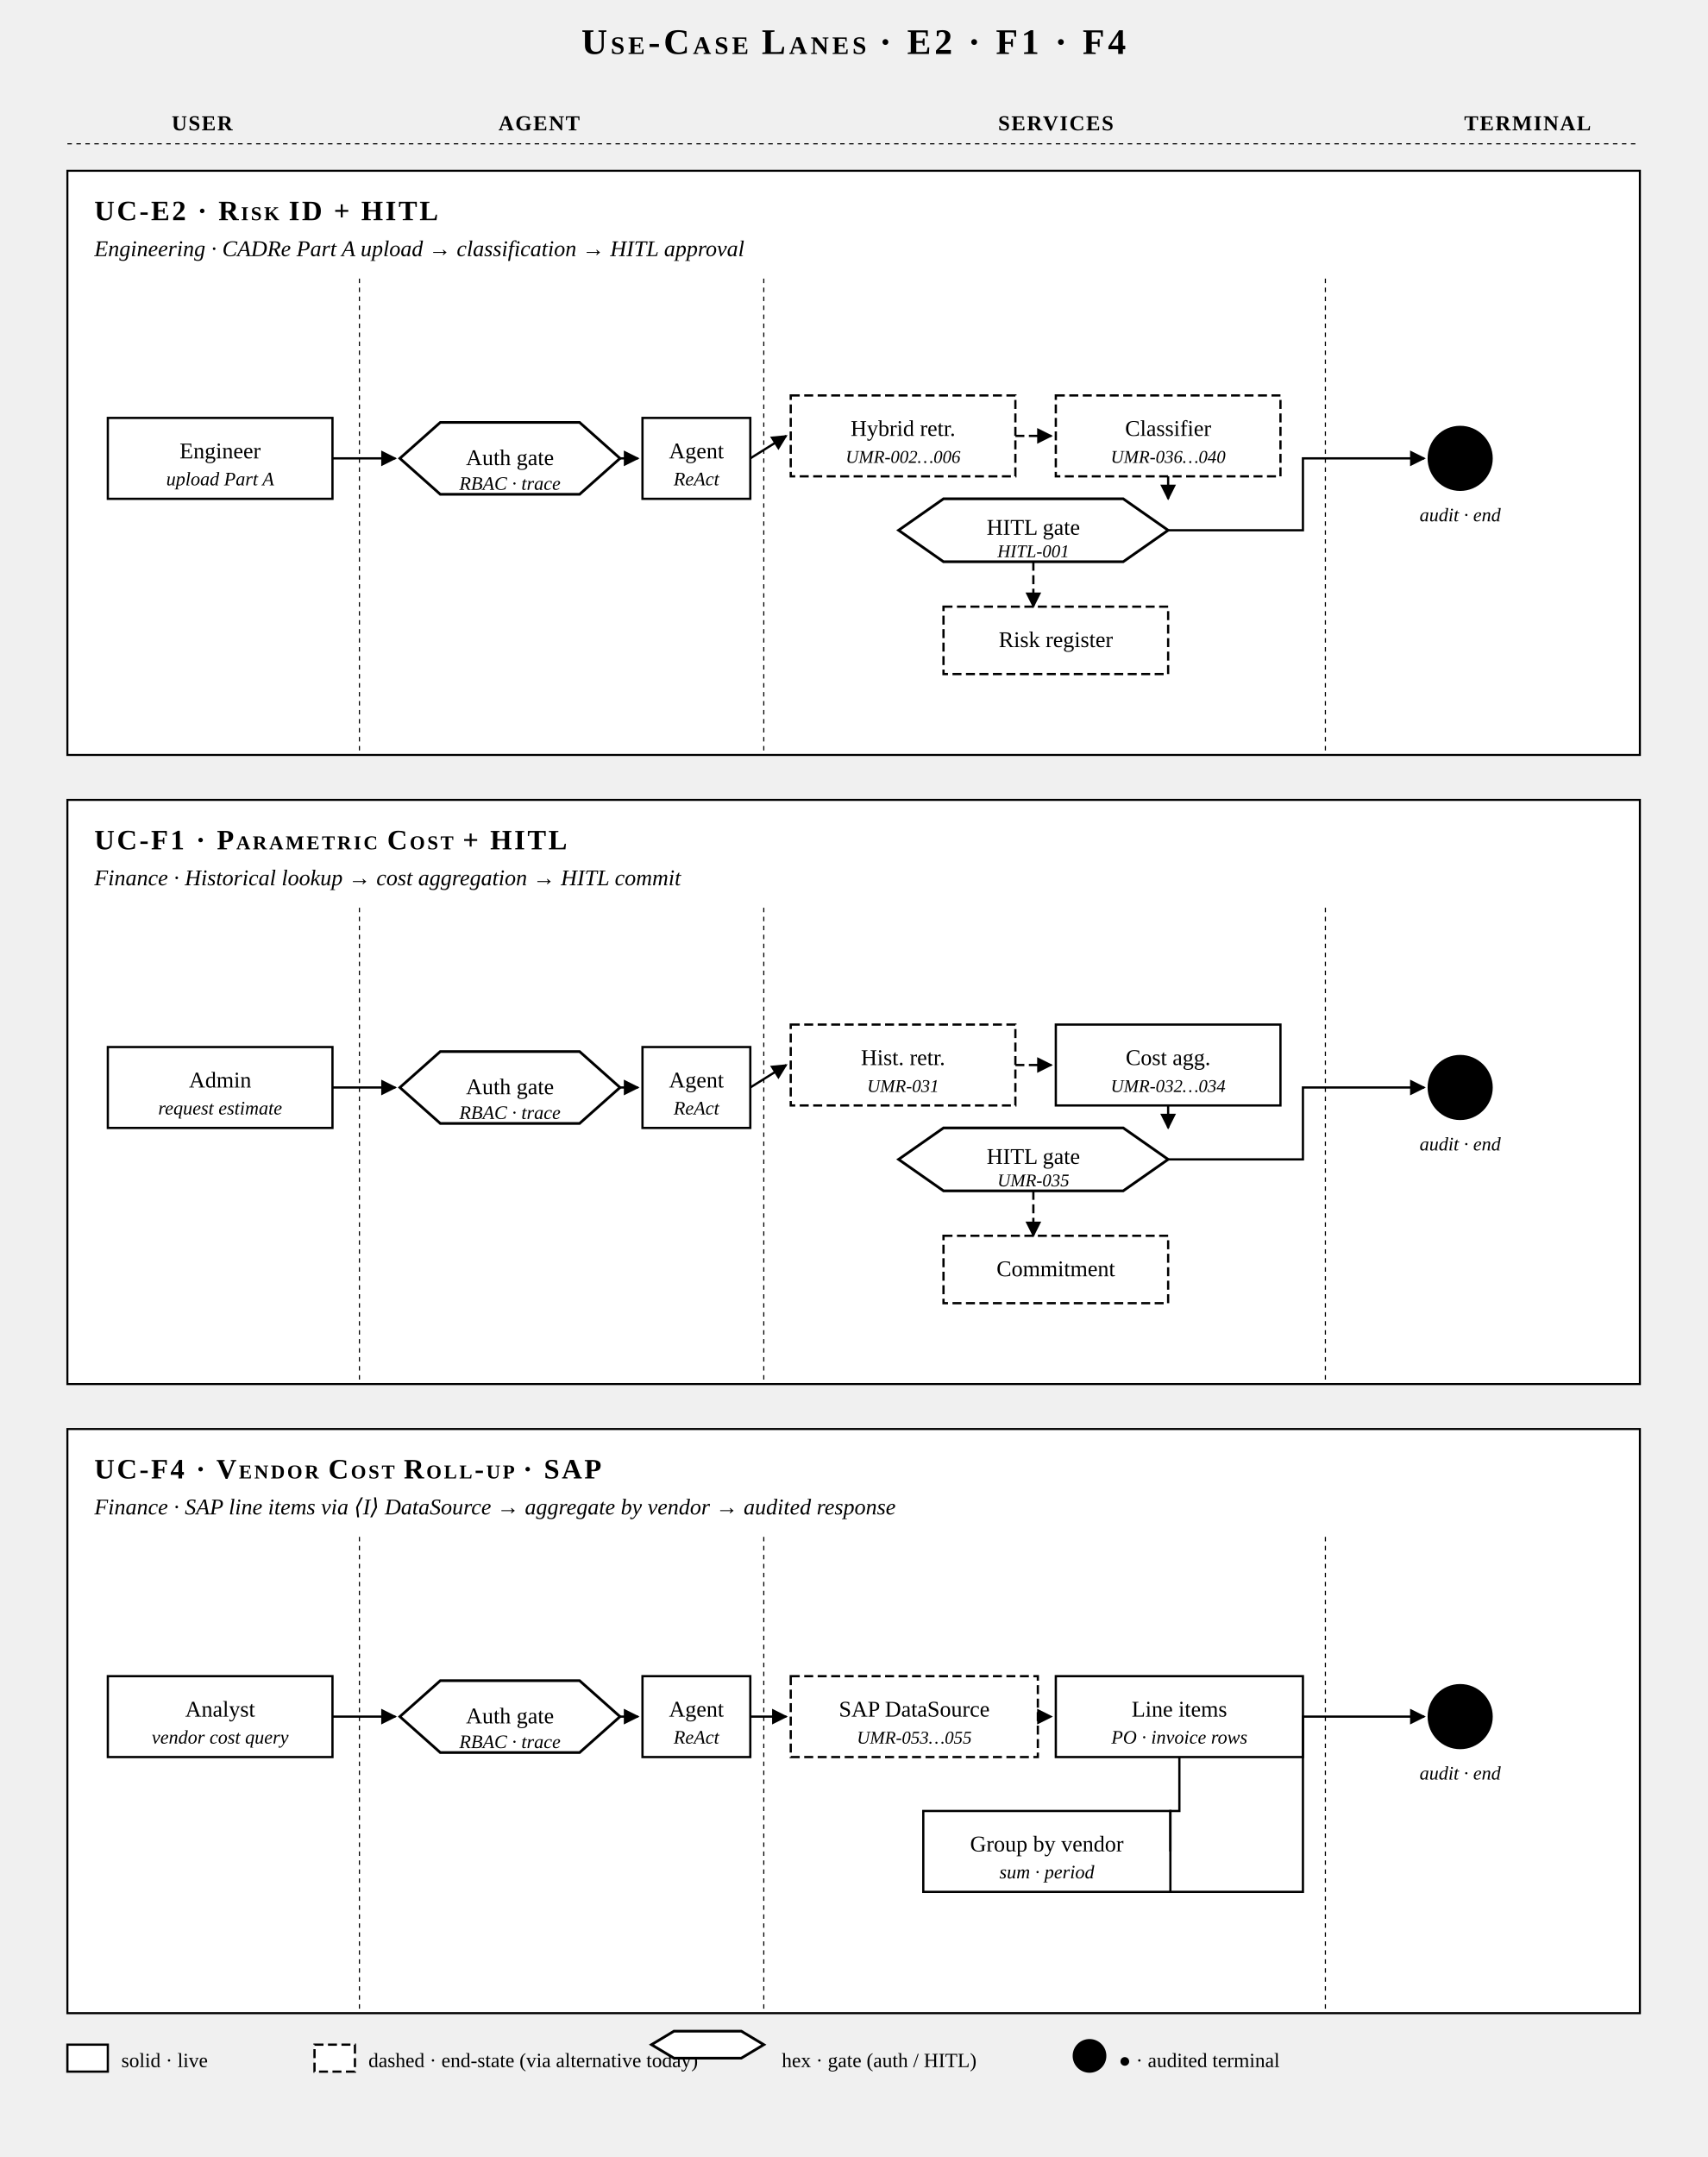
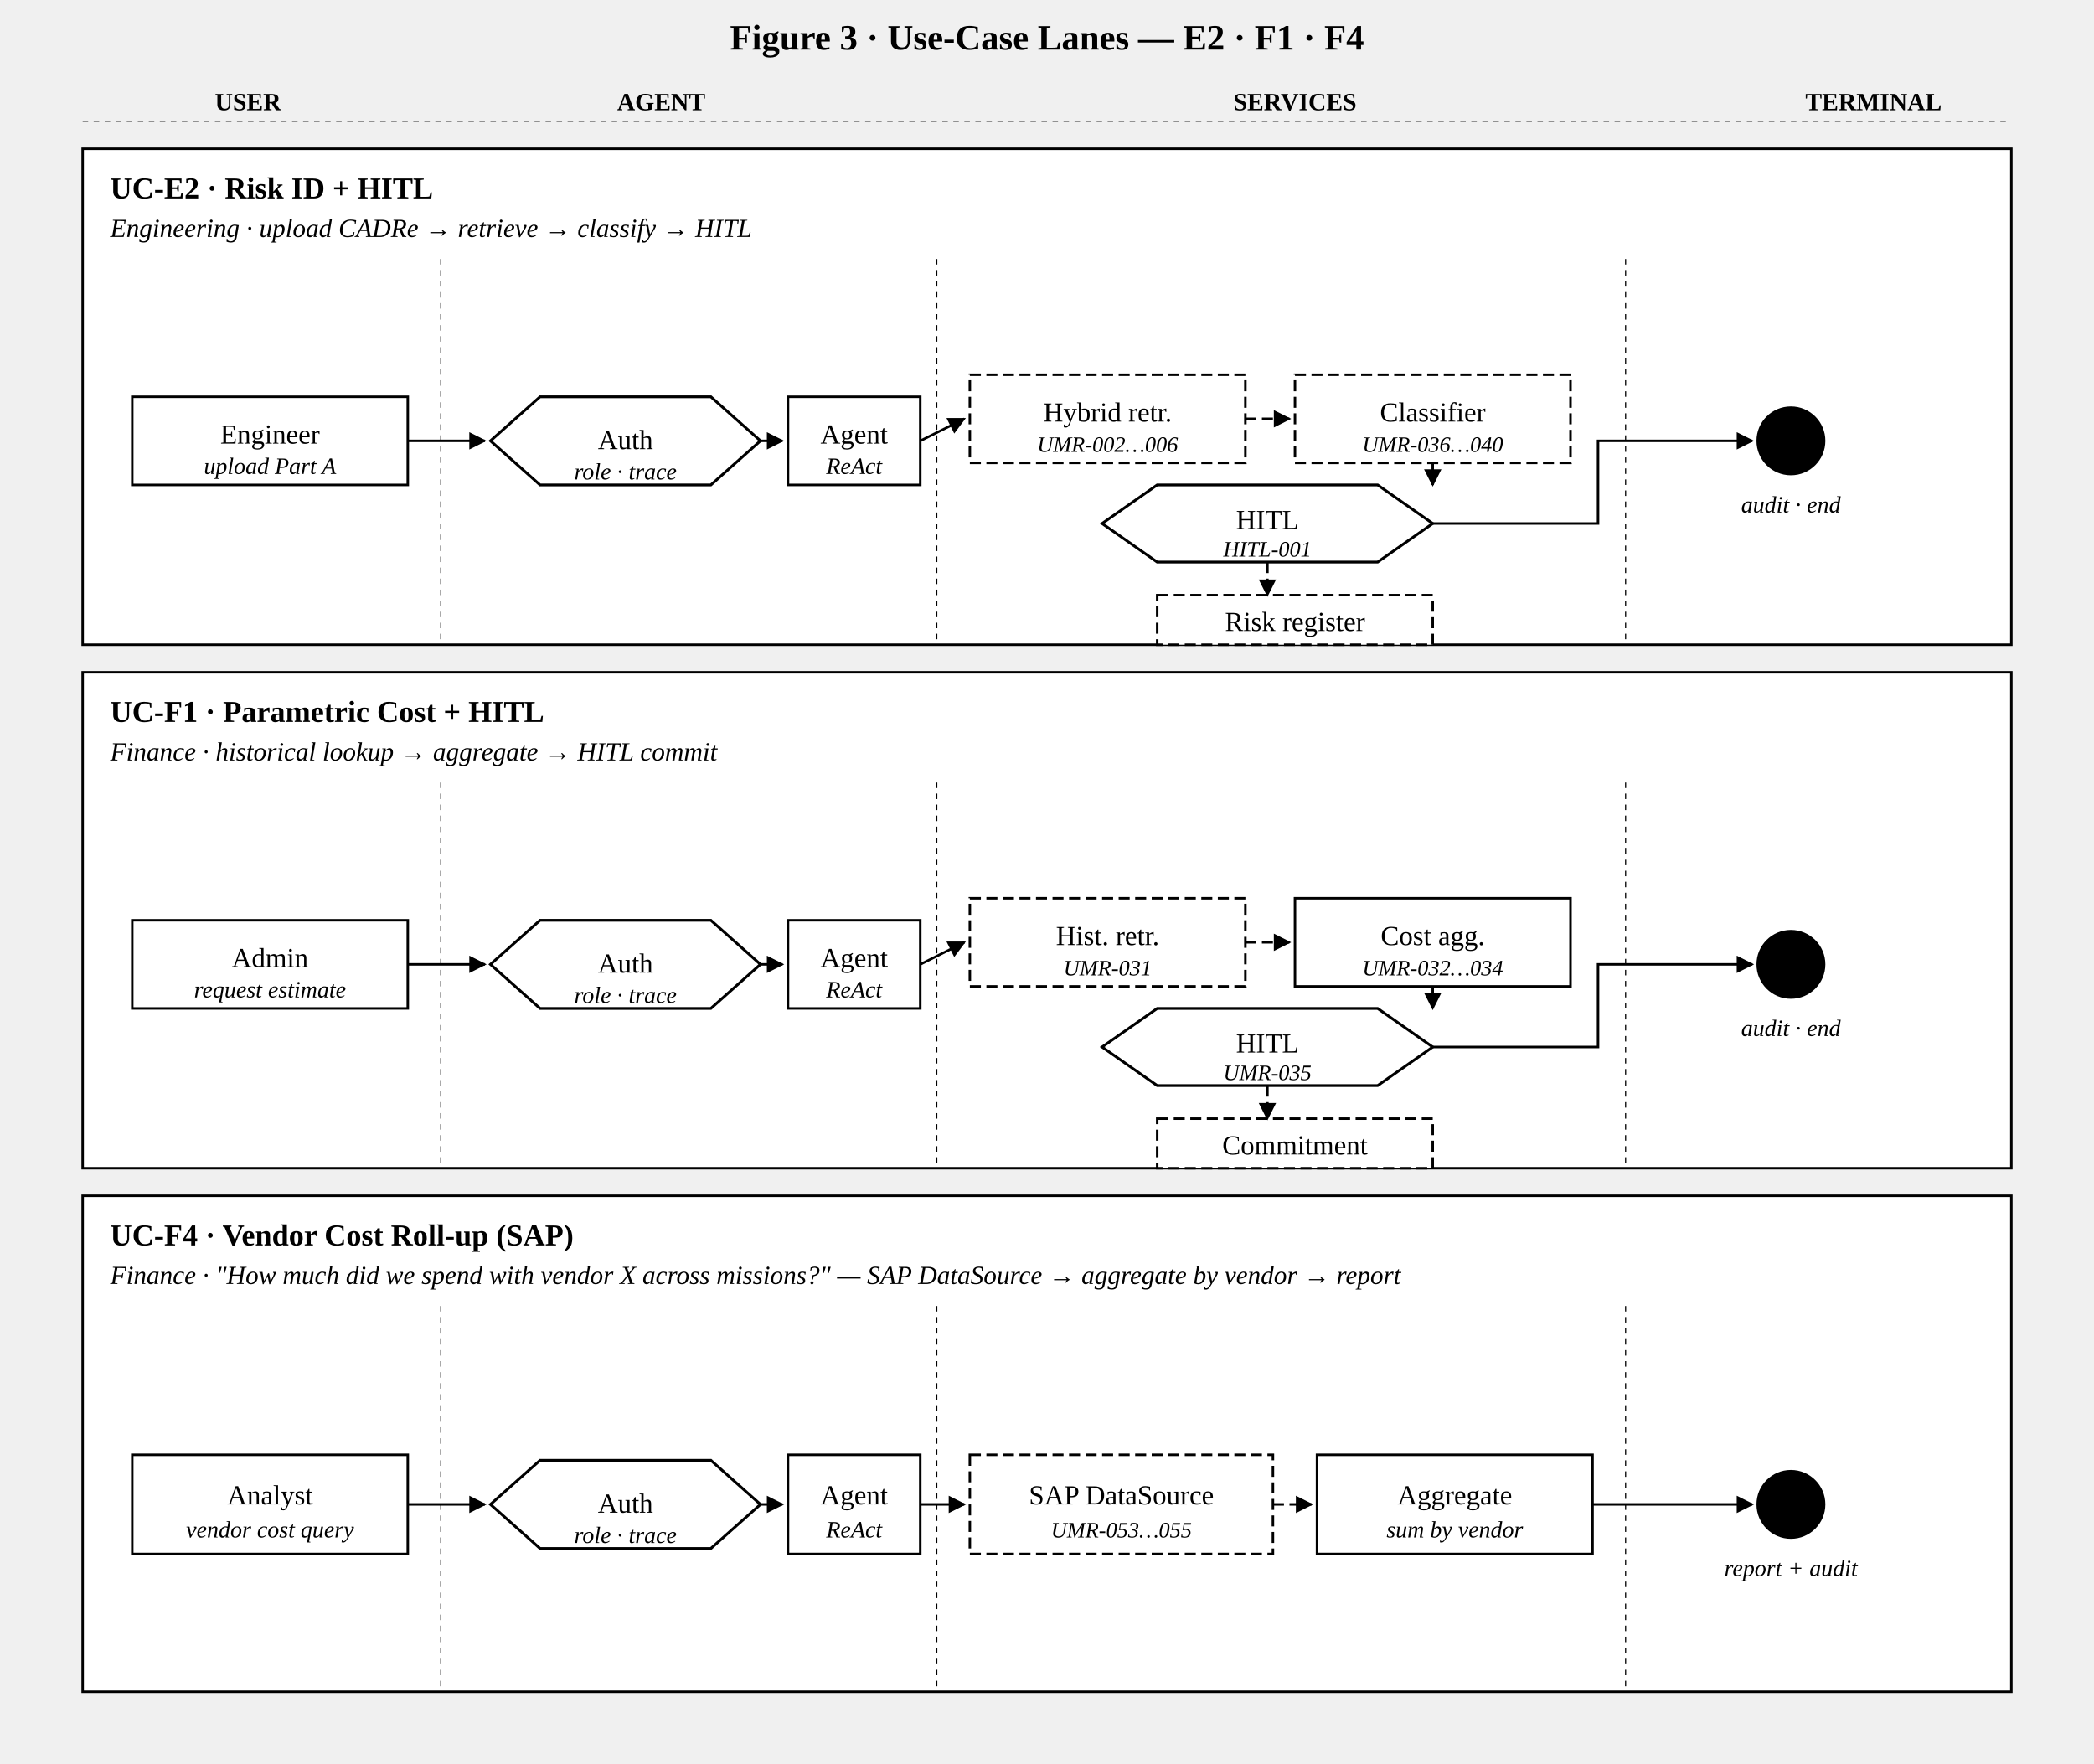
- <svg xmlns="http://www.w3.org/2000/svg" viewBox="0 0 760 960" font-family="Times New Roman, Times, serif">
+ <svg xmlns="http://www.w3.org/2000/svg" viewBox="0 0 760 640" font-family="Times New Roman, Times, serif">
  <defs>
    <marker id="arrUC" viewBox="0 0 10 10" refX="9" refY="5" markerWidth="7" markerHeight="7" orient="auto-start-reverse">
      <path d="M 0 0 L 10 5 L 0 10 z" fill="#000" />
    </marker>
    <style>
-       .lane-bg { fill: #ffffff; stroke: #000; stroke-width: 0.9; }
-       .lane-title { font-size: 12.5px; font-weight: bold; font-variant: small-caps; letter-spacing: 1px; fill: #000; }
-       .uc-sub { font-size: 10px; font-style: italic; fill: #000; }
-       .lane-divider { stroke: #000; stroke-width: 0.5; stroke-dasharray: 2 2; }
-       .node { fill: #fff; stroke: #000; stroke-width: 1; }
-       .node-dashed { fill: #fff; stroke: #000; stroke-width: 1; stroke-dasharray: 4 2; }
-       .gate { fill: #fff; stroke: #000; stroke-width: 1.2; }
-       .terminal { fill: #000; stroke: #000; stroke-width: 1; }
-       .lbl { font-size: 10px; fill: #000; text-anchor: middle; }
-       .lbl-s { font-size: 8.5px; fill: #000; text-anchor: middle; font-style: italic; }
-       .req { font-size: 8px; fill: #000; text-anchor: middle; font-style: italic; }
-       .edge { stroke: #000; stroke-width: 1; fill: none; }
-       .edge-dashed { stroke: #000; stroke-width: 1; fill: none; stroke-dasharray: 4 2; }
-       .swim-head { font-size: 9.5px; font-weight: bold; font-variant: small-caps; letter-spacing: 0.6px; fill: #000; text-anchor: middle; }
-       .title { font-size: 16px; font-weight: bold; font-variant: small-caps; letter-spacing: 1.5px; fill: #000; text-anchor: middle; }
+       .lane { fill: #fff; stroke: #000; stroke-width: 0.9; }
+       .div  { stroke: #000; stroke-width: 0.4; stroke-dasharray: 2 2; }
+       .box  { fill: #fff; stroke: #000; stroke-width: 0.9; }
+       .box-d{ fill: #fff; stroke: #000; stroke-width: 0.9; stroke-dasharray: 4 2; }
+       .gate { fill: #fff; stroke: #000; stroke-width: 1; }
+       .term { fill: #000; stroke: #000; stroke-width: 1; }
+       .lbl  { font-size: 10px; fill: #000; text-anchor: middle; }
+       .lbl-s{ font-size: 8.5px; fill: #000; text-anchor: middle; font-style: italic; }
+       .req  { font-size: 8px; fill: #000; text-anchor: middle; font-style: italic; }
+       .h    { font-size: 11px; font-weight: bold; fill: #000; }
+       .sub  { font-size: 9.5px; fill: #000; font-style: italic; }
+       .edge { stroke: #000; stroke-width: 0.9; fill: none; }
+       .edge-d { stroke: #000; stroke-width: 0.9; fill: none; stroke-dasharray: 4 2; }
+       .swim { font-size: 9px; font-weight: bold; fill: #000; text-anchor: middle; }
+       .title { font-size: 13px; font-weight: bold; fill: #000; text-anchor: middle; }
    </style>
  </defs>
-   <text x="380" y="24" class="title">Use-Case Lanes · E2 · F1 · F4</text>
-   <g transform="translate(0,46)">
-     <text x="90" y="12" class="swim-head">USER</text>
-     <text x="240" y="12" class="swim-head">AGENT</text>
-     <text x="470" y="12" class="swim-head">SERVICES</text>
-     <text x="680" y="12" class="swim-head">TERMINAL</text>
-     <line x1="30" y1="18" x2="730" y2="18" class="lane-divider" />
+   <text x="380" y="18" class="title">Figure 3 · Use-Case Lanes — E2 · F1 · F4</text>
+   <g transform="translate(0,30)">
+     <text x="90" y="10" class="swim">USER</text>
+     <text x="240" y="10" class="swim">AGENT</text>
+     <text x="470" y="10" class="swim">SERVICES</text>
+     <text x="680" y="10" class="swim">TERMINAL</text>
+     <line x1="30" y1="14" x2="730" y2="14" class="div" />
  </g>
-   <g transform="translate(0,76)">
-     <rect x="30" y="0" width="700" height="260" class="lane-bg" />
-     <text x="42" y="22" class="lane-title">UC-E2 · Risk ID + HITL</text>
-     <text x="42" y="38" class="uc-sub">Engineering · CADRe Part A upload → classification → HITL approval</text>
-     <line x1="160" y1="48" x2="160" y2="260" class="lane-divider" />
-     <line x1="340" y1="48" x2="340" y2="260" class="lane-divider" />
-     <line x1="590" y1="48" x2="590" y2="260" class="lane-divider" />
-     <rect x="48" y="110" width="100" height="36" class="node" />
-     <text x="98" y="128" class="lbl">Engineer</text>
-     <text x="98" y="140" class="lbl-s">upload Part A</text>
-     <polygon points="178,128 196,112 258,112 276,128 258,144 196,144" class="gate" />
-     <text x="227" y="131" class="lbl">Auth gate</text>
-     <text x="227" y="142" class="lbl-s">RBAC · trace</text>
-     <rect x="286" y="110" width="48" height="36" class="node" />
-     <text x="310" y="128" class="lbl">Agent</text>
-     <text x="310" y="140" class="lbl-s">ReAct</text>
-     <rect x="352" y="100" width="100" height="36" class="node-dashed" />
-     <text x="402" y="118" class="lbl">Hybrid retr.</text>
-     <text x="402" y="130" class="req">UMR-002…006</text>
-     <rect x="470" y="100" width="100" height="36" class="node-dashed" />
-     <text x="520" y="118" class="lbl">Classifier</text>
-     <text x="520" y="130" class="req">UMR-036…040</text>
-     <polygon points="400,160 420,146 500,146 520,160 500,174 420,174" class="gate" />
-     <text x="460" y="162" class="lbl">HITL gate</text>
-     <text x="460" y="172" class="req">HITL-001</text>
-     <rect x="420" y="194" width="100" height="30" class="node-dashed" />
-     <text x="470" y="212" class="lbl">Risk register</text>
-     <circle cx="650" cy="128" r="14" class="terminal" />
-     <text x="650" y="131" class="lbl" fill="#fff">●</text>
-     <text x="650" y="156" class="lbl-s">audit · end</text>
-     <line x1="148" y1="128" x2="176" y2="128" class="edge" marker-end="url(#arrUC)" />
-     <line x1="276" y1="128" x2="284" y2="128" class="edge" marker-end="url(#arrUC)" />
-     <line x1="334" y1="128" x2="350" y2="118" class="edge" marker-end="url(#arrUC)" />
-     <line x1="452" y1="118" x2="468" y2="118" class="edge-dashed" marker-end="url(#arrUC)" />
-     <path d="M 520 136 L 520 146" class="edge-dashed" marker-end="url(#arrUC)" />
-     <path d="M 460 174 L 460 194" class="edge-dashed" marker-end="url(#arrUC)" />
-     <path d="M 520 160 L 580 160 L 580 128 L 634 128" class="edge" marker-end="url(#arrUC)" />
+   <g transform="translate(0,54)">
+     <rect x="30" y="0" width="700" height="180" class="lane" />
+     <text x="40" y="18" class="h">UC-E2 · Risk ID + HITL</text>
+     <text x="40" y="32" class="sub">Engineering · upload CADRe → retrieve → classify → HITL</text>
+     <line x1="160" y1="40" x2="160" y2="180" class="div" />
+     <line x1="340" y1="40" x2="340" y2="180" class="div" />
+     <line x1="590" y1="40" x2="590" y2="180" class="div" />
+     <rect x="48" y="90" width="100" height="32" class="box" />
+     <text x="98" y="107" class="lbl">Engineer</text>
+     <text x="98" y="118" class="lbl-s">upload Part A</text>
+     <polygon points="178,106 196,90 258,90 276,106 258,122 196,122" class="gate" />
+     <text x="227" y="109" class="lbl">Auth</text>
+     <text x="227" y="120" class="lbl-s">role · trace</text>
+     <rect x="286" y="90" width="48" height="32" class="box" />
+     <text x="310" y="107" class="lbl">Agent</text>
+     <text x="310" y="118" class="lbl-s">ReAct</text>
+     <rect x="352" y="82" width="100" height="32" class="box-d" />
+     <text x="402" y="99" class="lbl">Hybrid retr.</text>
+     <text x="402" y="110" class="req">UMR-002…006</text>
+     <rect x="470" y="82" width="100" height="32" class="box-d" />
+     <text x="520" y="99" class="lbl">Classifier</text>
+     <text x="520" y="110" class="req">UMR-036…040</text>
+     <polygon points="400,136 420,122 500,122 520,136 500,150 420,150" class="gate" />
+     <text x="460" y="138" class="lbl">HITL</text>
+     <text x="460" y="148" class="req">HITL-001</text>
+     <rect x="420" y="162" width="100" height="18" class="box-d" />
+     <text x="470" y="175" class="lbl">Risk register</text>
+     <circle cx="650" cy="106" r="12" class="term" />
+     <text x="650" y="110" class="lbl" fill="#fff">●</text>
+     <text x="650" y="132" class="lbl-s">audit · end</text>
+     <line x1="148" y1="106" x2="176" y2="106" class="edge" marker-end="url(#arrUC)" />
+     <line x1="276" y1="106" x2="284" y2="106" class="edge" marker-end="url(#arrUC)" />
+     <line x1="334" y1="106" x2="350" y2="98" class="edge" marker-end="url(#arrUC)" />
+     <line x1="452" y1="98" x2="468" y2="98" class="edge-d" marker-end="url(#arrUC)" />
+     <path d="M 520 114 L 520 122" class="edge-d" marker-end="url(#arrUC)" />
+     <path d="M 460 150 L 460 162" class="edge-d" marker-end="url(#arrUC)" />
+     <path d="M 520 136 L 580 136 L 580 106 L 636 106" class="edge" marker-end="url(#arrUC)" />
  </g>
-   <g transform="translate(0,356)">
-     <rect x="30" y="0" width="700" height="260" class="lane-bg" />
-     <text x="42" y="22" class="lane-title">UC-F1 · Parametric Cost + HITL</text>
-     <text x="42" y="38" class="uc-sub">Finance · Historical lookup → cost aggregation → HITL commit</text>
-     <line x1="160" y1="48" x2="160" y2="260" class="lane-divider" />
-     <line x1="340" y1="48" x2="340" y2="260" class="lane-divider" />
-     <line x1="590" y1="48" x2="590" y2="260" class="lane-divider" />
-     <rect x="48" y="110" width="100" height="36" class="node" />
-     <text x="98" y="128" class="lbl">Admin</text>
-     <text x="98" y="140" class="lbl-s">request estimate</text>
-     <polygon points="178,128 196,112 258,112 276,128 258,144 196,144" class="gate" />
-     <text x="227" y="131" class="lbl">Auth gate</text>
-     <text x="227" y="142" class="lbl-s">RBAC · trace</text>
-     <rect x="286" y="110" width="48" height="36" class="node" />
-     <text x="310" y="128" class="lbl">Agent</text>
-     <text x="310" y="140" class="lbl-s">ReAct</text>
-     <rect x="352" y="100" width="100" height="36" class="node-dashed" />
-     <text x="402" y="118" class="lbl">Hist. retr.</text>
-     <text x="402" y="130" class="req">UMR-031</text>
-     <rect x="470" y="100" width="100" height="36" class="node" />
-     <text x="520" y="118" class="lbl">Cost agg.</text>
-     <text x="520" y="130" class="req">UMR-032…034</text>
-     <polygon points="400,160 420,146 500,146 520,160 500,174 420,174" class="gate" />
-     <text x="460" y="162" class="lbl">HITL gate</text>
-     <text x="460" y="172" class="req">UMR-035</text>
-     <rect x="420" y="194" width="100" height="30" class="node-dashed" />
-     <text x="470" y="212" class="lbl">Commitment</text>
-     <circle cx="650" cy="128" r="14" class="terminal" />
-     <text x="650" y="131" class="lbl" fill="#fff">●</text>
-     <text x="650" y="156" class="lbl-s">audit · end</text>
-     <line x1="148" y1="128" x2="176" y2="128" class="edge" marker-end="url(#arrUC)" />
-     <line x1="276" y1="128" x2="284" y2="128" class="edge" marker-end="url(#arrUC)" />
-     <line x1="334" y1="128" x2="350" y2="118" class="edge" marker-end="url(#arrUC)" />
-     <line x1="452" y1="118" x2="468" y2="118" class="edge-dashed" marker-end="url(#arrUC)" />
-     <path d="M 520 136 L 520 146" class="edge" marker-end="url(#arrUC)" />
-     <path d="M 460 174 L 460 194" class="edge-dashed" marker-end="url(#arrUC)" />
-     <path d="M 520 160 L 580 160 L 580 128 L 634 128" class="edge" marker-end="url(#arrUC)" />
+   <g transform="translate(0,244)">
+     <rect x="30" y="0" width="700" height="180" class="lane" />
+     <text x="40" y="18" class="h">UC-F1 · Parametric Cost + HITL</text>
+     <text x="40" y="32" class="sub">Finance · historical lookup → aggregate → HITL commit</text>
+     <line x1="160" y1="40" x2="160" y2="180" class="div" />
+     <line x1="340" y1="40" x2="340" y2="180" class="div" />
+     <line x1="590" y1="40" x2="590" y2="180" class="div" />
+     <rect x="48" y="90" width="100" height="32" class="box" />
+     <text x="98" y="107" class="lbl">Admin</text>
+     <text x="98" y="118" class="lbl-s">request estimate</text>
+     <polygon points="178,106 196,90 258,90 276,106 258,122 196,122" class="gate" />
+     <text x="227" y="109" class="lbl">Auth</text>
+     <text x="227" y="120" class="lbl-s">role · trace</text>
+     <rect x="286" y="90" width="48" height="32" class="box" />
+     <text x="310" y="107" class="lbl">Agent</text>
+     <text x="310" y="118" class="lbl-s">ReAct</text>
+     <rect x="352" y="82" width="100" height="32" class="box-d" />
+     <text x="402" y="99" class="lbl">Hist. retr.</text>
+     <text x="402" y="110" class="req">UMR-031</text>
+     <rect x="470" y="82" width="100" height="32" class="box" />
+     <text x="520" y="99" class="lbl">Cost agg.</text>
+     <text x="520" y="110" class="req">UMR-032…034</text>
+     <polygon points="400,136 420,122 500,122 520,136 500,150 420,150" class="gate" />
+     <text x="460" y="138" class="lbl">HITL</text>
+     <text x="460" y="148" class="req">UMR-035</text>
+     <rect x="420" y="162" width="100" height="18" class="box-d" />
+     <text x="470" y="175" class="lbl">Commitment</text>
+     <circle cx="650" cy="106" r="12" class="term" />
+     <text x="650" y="110" class="lbl" fill="#fff">●</text>
+     <text x="650" y="132" class="lbl-s">audit · end</text>
+     <line x1="148" y1="106" x2="176" y2="106" class="edge" marker-end="url(#arrUC)" />
+     <line x1="276" y1="106" x2="284" y2="106" class="edge" marker-end="url(#arrUC)" />
+     <line x1="334" y1="106" x2="350" y2="98" class="edge" marker-end="url(#arrUC)" />
+     <line x1="452" y1="98" x2="468" y2="98" class="edge-d" marker-end="url(#arrUC)" />
+     <path d="M 520 114 L 520 122" class="edge" marker-end="url(#arrUC)" />
+     <path d="M 460 150 L 460 162" class="edge-d" marker-end="url(#arrUC)" />
+     <path d="M 520 136 L 580 136 L 580 106 L 636 106" class="edge" marker-end="url(#arrUC)" />
  </g>
-   <g transform="translate(0,636)">
-     <rect x="30" y="0" width="700" height="260" class="lane-bg" />
-     <text x="42" y="22" class="lane-title">UC-F4 · Vendor Cost Roll-up · SAP</text>
-     <text x="42" y="38" class="uc-sub">Finance · SAP line items via ⟨I⟩ DataSource → aggregate by vendor → audited response</text>
-     <line x1="160" y1="48" x2="160" y2="260" class="lane-divider" />
-     <line x1="340" y1="48" x2="340" y2="260" class="lane-divider" />
-     <line x1="590" y1="48" x2="590" y2="260" class="lane-divider" />
-     <rect x="48" y="110" width="100" height="36" class="node" />
-     <text x="98" y="128" class="lbl">Analyst</text>
-     <text x="98" y="140" class="lbl-s">vendor cost query</text>
-     <polygon points="178,128 196,112 258,112 276,128 258,144 196,144" class="gate" />
-     <text x="227" y="131" class="lbl">Auth gate</text>
-     <text x="227" y="142" class="lbl-s">RBAC · trace</text>
-     <rect x="286" y="110" width="48" height="36" class="node" />
-     <text x="310" y="128" class="lbl">Agent</text>
-     <text x="310" y="140" class="lbl-s">ReAct</text>
-     <rect x="352" y="110" width="110" height="36" class="node-dashed" />
-     <text x="407" y="128" class="lbl">SAP DataSource</text>
-     <text x="407" y="140" class="req">UMR-053…055</text>
-     <rect x="470" y="110" width="110" height="36" class="node" />
-     <text x="525" y="128" class="lbl">Line items</text>
-     <text x="525" y="140" class="lbl-s">PO · invoice rows</text>
-     <rect x="411" y="170" width="110" height="36" class="node" />
-     <text x="466" y="188" class="lbl">Group by vendor</text>
-     <text x="466" y="200" class="lbl-s">sum · period</text>
-     <circle cx="650" cy="128" r="14" class="terminal" />
-     <text x="650" y="131" class="lbl" fill="#fff">●</text>
-     <text x="650" y="156" class="lbl-s">audit · end</text>
-     <line x1="148" y1="128" x2="176" y2="128" class="edge" marker-end="url(#arrUC)" />
-     <line x1="276" y1="128" x2="284" y2="128" class="edge" marker-end="url(#arrUC)" />
-     <line x1="334" y1="128" x2="350" y2="128" class="edge" marker-end="url(#arrUC)" />
-     <line x1="462" y1="128" x2="468" y2="128" class="edge-dashed" marker-end="url(#arrUC)" />
-     <path d="M 525 146 L 525 170 L 521 170 L 521 188" class="edge" />
-     <path d="M 521 206 L 580 206 L 580 128 L 634 128" class="edge" marker-end="url(#arrUC)" />
-   </g>
-   <g transform="translate(30,920)">
-     <rect x="0" y="-10" width="18" height="12" class="node" />
-     <text x="24" y="0" font-size="9">solid · live</text>
-     <rect x="110" y="-10" width="18" height="12" class="node-dashed" />
-     <text x="134" y="0" font-size="9">dashed · end-state (via alternative today)</text>
-     <polygon points="260,-10 270,-16 300,-16 310,-10 300,-4 270,-4" class="gate" />
-     <text x="318" y="0" font-size="9">hex · gate (auth / HITL)</text>
-     <circle cx="455" cy="-5" r="7" class="terminal" />
-     <text x="468" y="0" font-size="9">● · audited terminal</text>
+   <g transform="translate(0,434)">
+     <rect x="30" y="0" width="700" height="180" class="lane" />
+     <text x="40" y="18" class="h">UC-F4 · Vendor Cost Roll-up (SAP)</text>
+     <text x="40" y="32" class="sub">Finance · "How much did we spend with vendor X across missions?" — SAP DataSource → aggregate by vendor → report</text>
+     <line x1="160" y1="40" x2="160" y2="180" class="div" />
+     <line x1="340" y1="40" x2="340" y2="180" class="div" />
+     <line x1="590" y1="40" x2="590" y2="180" class="div" />
+     <rect x="48" y="94" width="100" height="36" class="box" />
+     <text x="98" y="112" class="lbl">Analyst</text>
+     <text x="98" y="124" class="lbl-s">vendor cost query</text>
+     <polygon points="178,112 196,96 258,96 276,112 258,128 196,128" class="gate" />
+     <text x="227" y="115" class="lbl">Auth</text>
+     <text x="227" y="126" class="lbl-s">role · trace</text>
+     <rect x="286" y="94" width="48" height="36" class="box" />
+     <text x="310" y="112" class="lbl">Agent</text>
+     <text x="310" y="124" class="lbl-s">ReAct</text>
+     <rect x="352" y="94" width="110" height="36" class="box-d" />
+     <text x="407" y="112" class="lbl">SAP DataSource</text>
+     <text x="407" y="124" class="req">UMR-053…055</text>
+     <rect x="478" y="94" width="100" height="36" class="box" />
+     <text x="528" y="112" class="lbl">Aggregate</text>
+     <text x="528" y="124" class="lbl-s">sum by vendor</text>
+     <circle cx="650" cy="112" r="12" class="term" />
+     <text x="650" y="116" class="lbl" fill="#fff">●</text>
+     <text x="650" y="138" class="lbl-s">report + audit</text>
+     <line x1="148" y1="112" x2="176" y2="112" class="edge" marker-end="url(#arrUC)" />
+     <line x1="276" y1="112" x2="284" y2="112" class="edge" marker-end="url(#arrUC)" />
+     <line x1="334" y1="112" x2="350" y2="112" class="edge" marker-end="url(#arrUC)" />
+     <line x1="462" y1="112" x2="476" y2="112" class="edge-d" marker-end="url(#arrUC)" />
+     <line x1="578" y1="112" x2="636" y2="112" class="edge" marker-end="url(#arrUC)" />
  </g>
</svg>
